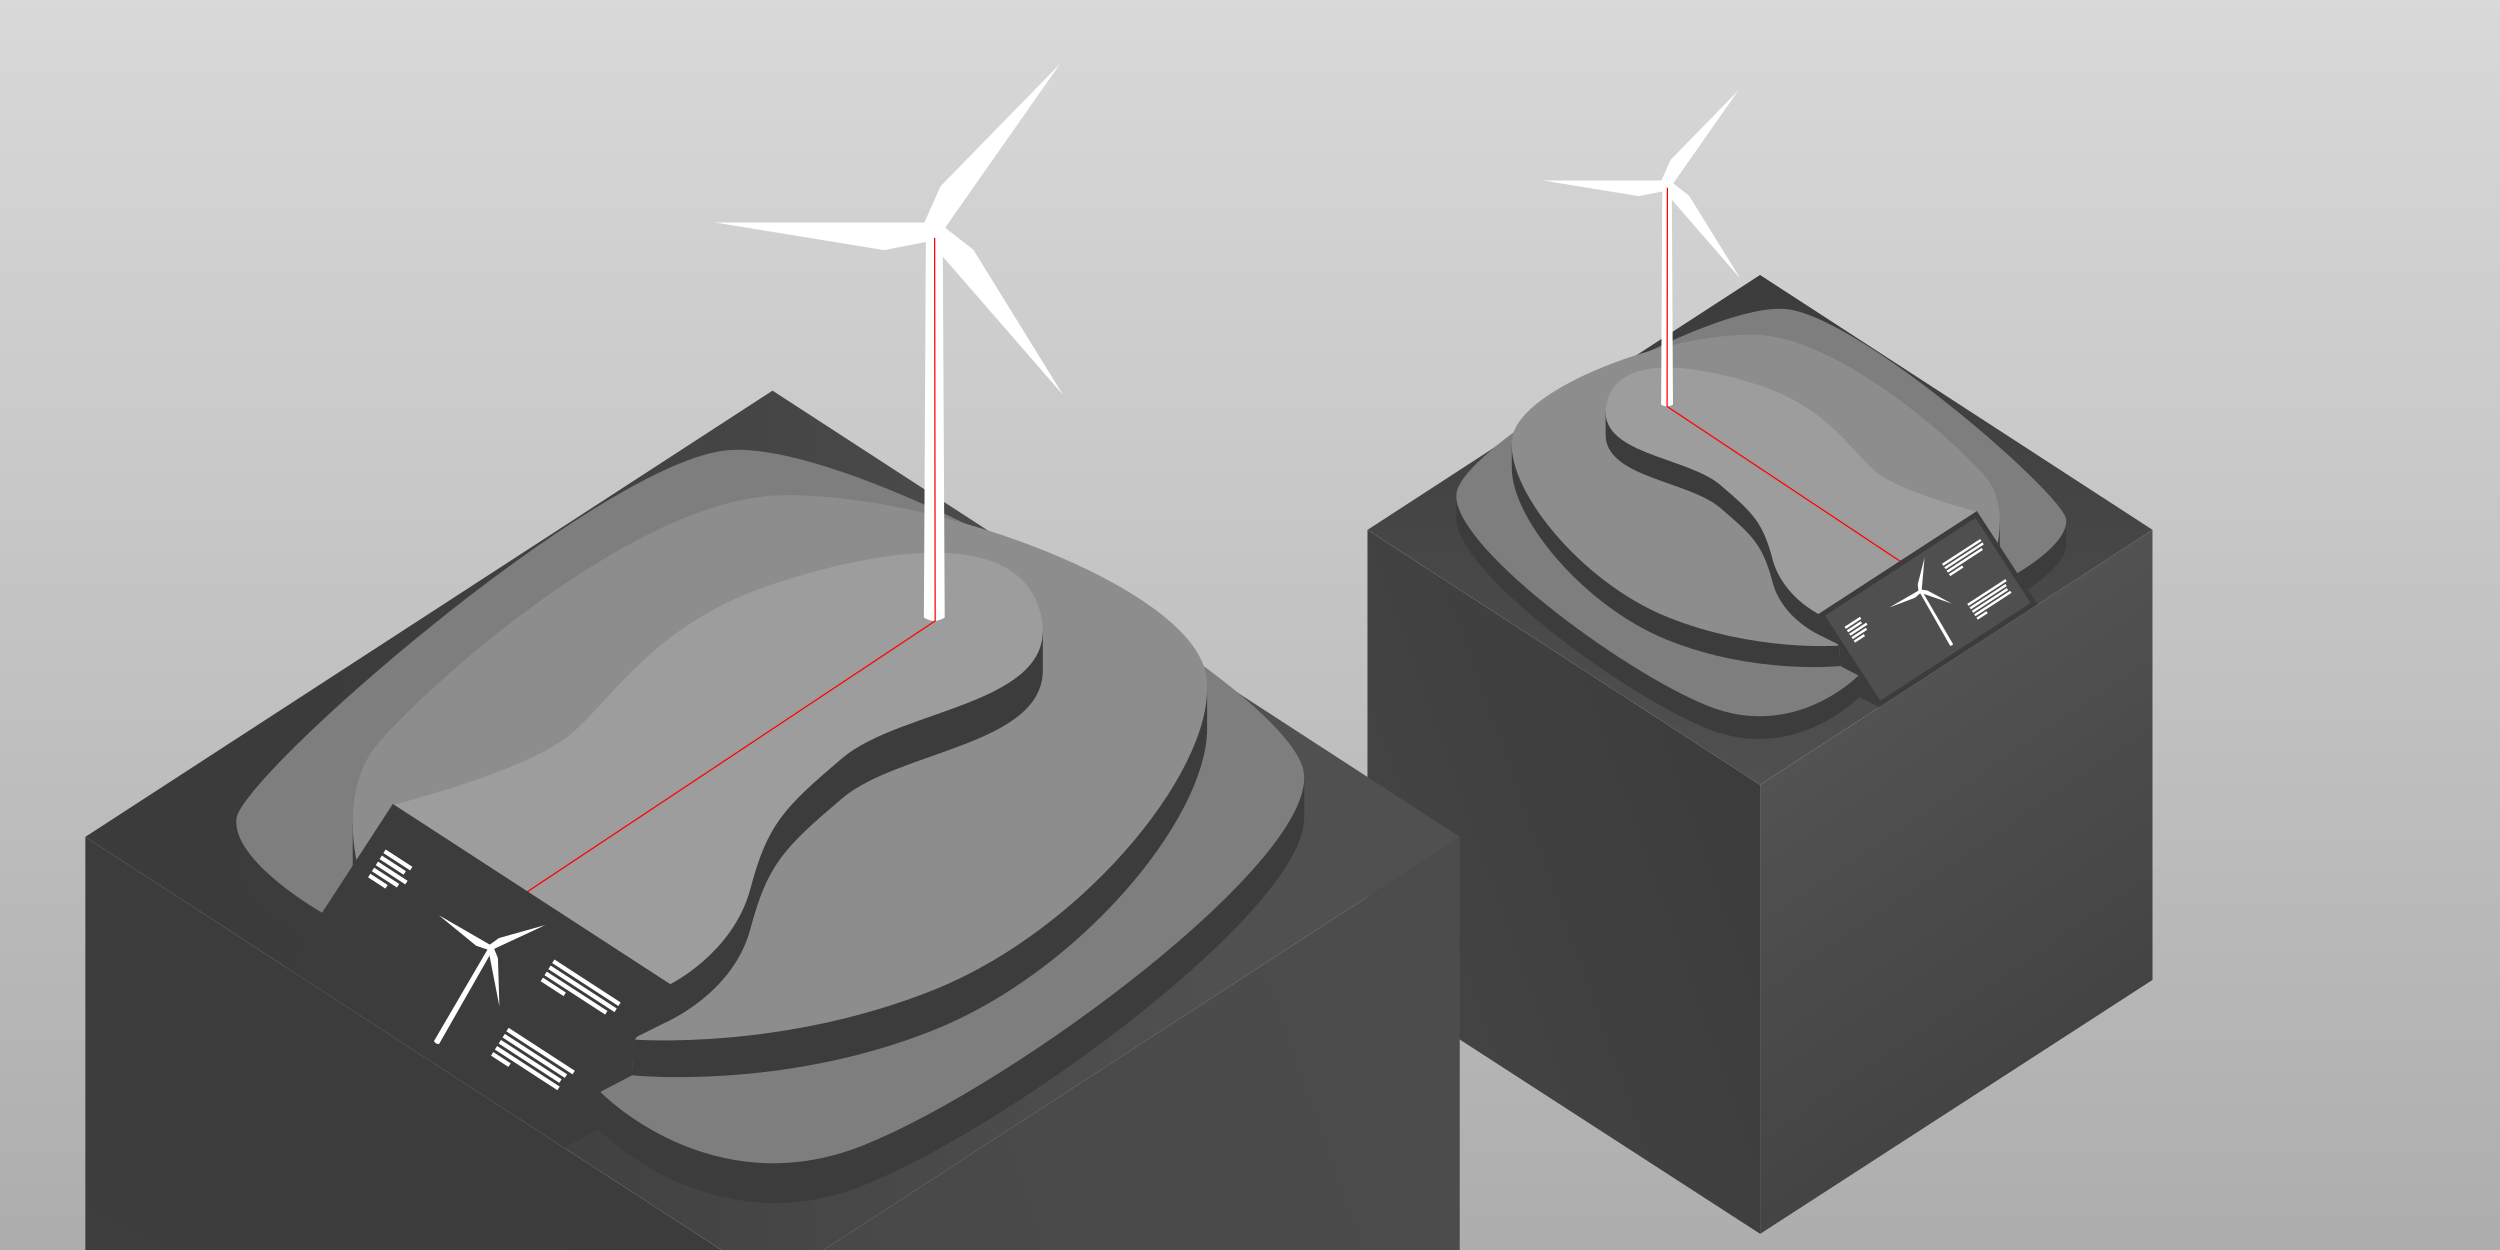
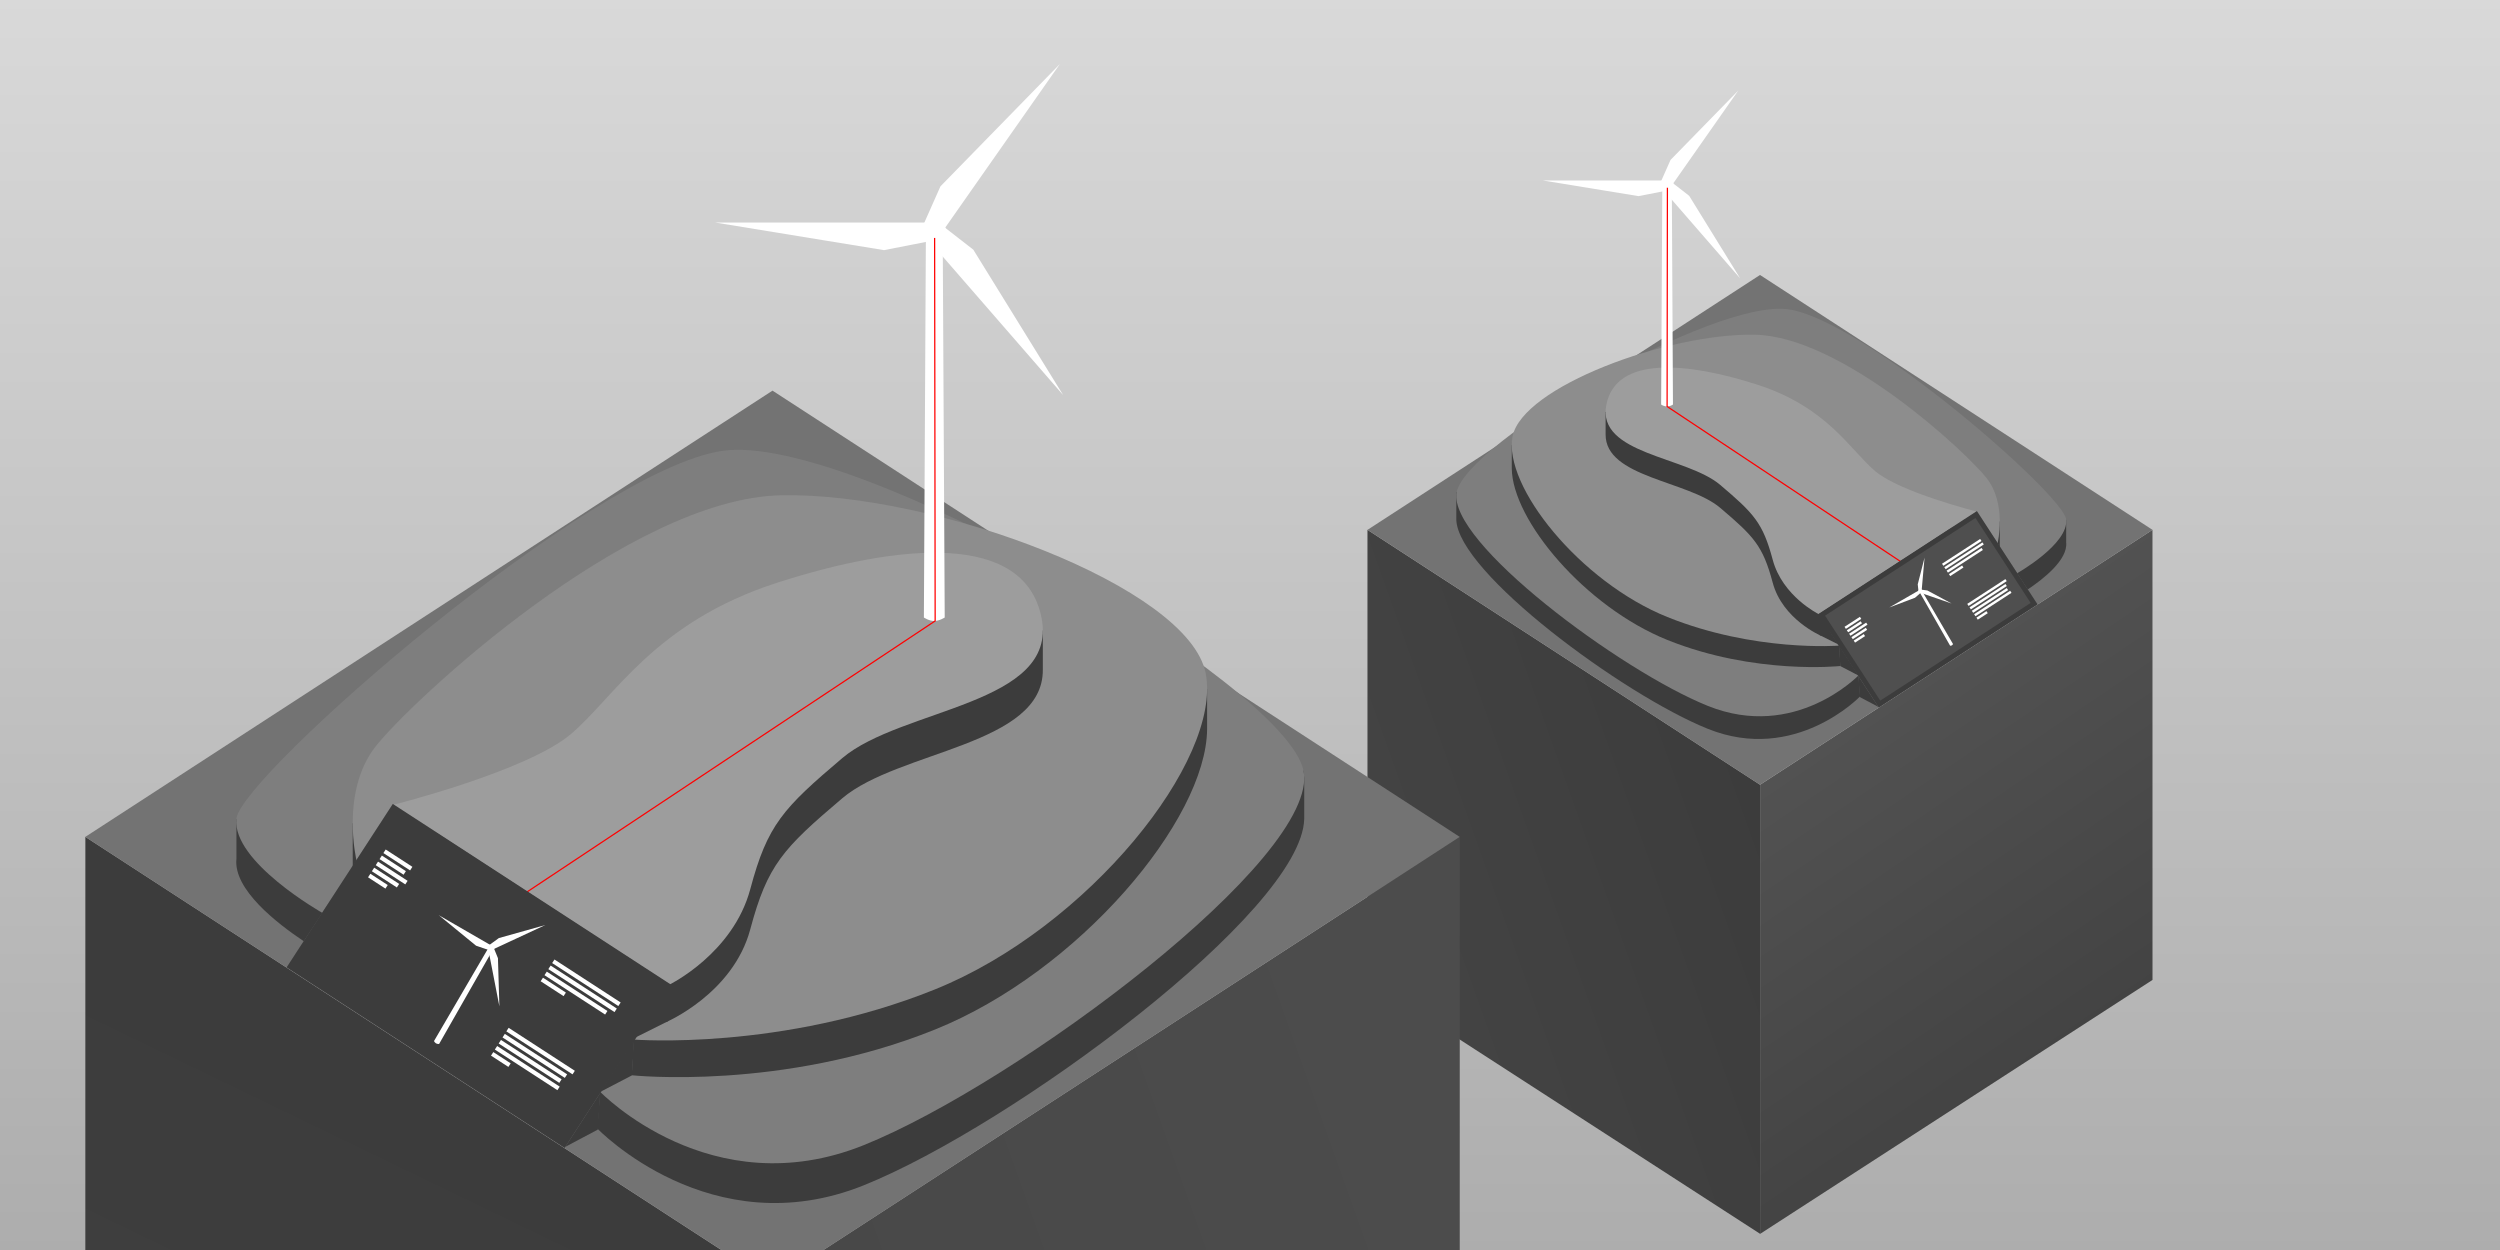
<svg xmlns="http://www.w3.org/2000/svg" viewBox="0 0 2000 1000">
  <defs>
    <style>
      .cls-1 {
        clip-path: url(#clip-portfolio);
      }

      .cls-2 {
        fill: url(#linear-gradient-2);
      }

      .cls-3 {
        fill: url(#linear-gradient-3);
      }

      .cls-4 {
-         fill: url(#linear-gradient-4);
+         fill: #737373;
      }

      .cls-14, .cls-16, .cls-5 {
        fill: #3c3c3c;
      }

      .cls-6 {
        fill: #7e7e7e;
      }

      .cls-7 {
        fill: #8d8d8d;
      }

      .cls-8 {
        fill: #9d9d9d;
      }

      .cls-9 {
        fill: #fff;
      }

      .cls-10 {
        fill: none;
        stroke: red;
      }

      .cls-11 {
        fill: #4f4f4f;
      }

      .cls-12 {
+         fill: url(#linear-gradient-4);
+       }
+ 
+       .cls-13 {
        fill: url(#linear-gradient-5);
-       }
- 
-       .cls-13 {
-         fill: url(#linear-gradient-6);
      }

      .cls-15, .cls-16 {
        stroke: none;
      }

      .cls-17 {
        fill: url(#linear-gradient);
      }
    </style>
    <linearGradient id="linear-gradient" x1="0.5" x2="0.5" y2="1" gradientUnits="objectBoundingBox">
      <stop offset="0" stop-color="#d9d9d9" />
      <stop offset="1" stop-color="#adadad" />
    </linearGradient>
    <linearGradient id="linear-gradient-2" x1="1" y1="0.36" x2="0" y2="1" gradientUnits="objectBoundingBox">
      <stop offset="0" stop-color="#3c3c3c" />
      <stop offset="1" stop-color="#464646" />
    </linearGradient>
    <linearGradient id="linear-gradient-3" x1="1.479" y1="0.504" x2="0.062" y2="0.676" gradientUnits="objectBoundingBox">
      <stop offset="0" stop-color="#3b3b3b" />
      <stop offset="1" stop-color="#525252" />
    </linearGradient>
-     <linearGradient id="linear-gradient-4" x1="0.175" y1="0.825" x2="0.832" y2="0.168" gradientUnits="objectBoundingBox">
-       <stop offset="0" stop-color="#505050" />
-       <stop offset="1" stop-color="#3b3b3b" />
-     </linearGradient>
-     <linearGradient id="linear-gradient-5" x1="1" y1="0.36" x2="0" y2="1" gradientUnits="objectBoundingBox">
+     <linearGradient id="linear-gradient-4" x1="1" y1="0.36" x2="0" y2="1" gradientUnits="objectBoundingBox">
      <stop offset="0" stop-color="#4c4c4c" />
      <stop offset="1" stop-color="#464646" />
    </linearGradient>
-     <linearGradient id="linear-gradient-6" x1="1.479" y1="0.504" x2="0.062" y2="0.676" gradientUnits="objectBoundingBox">
+     <linearGradient id="linear-gradient-5" x1="1.479" y1="0.504" x2="0.062" y2="0.676" gradientUnits="objectBoundingBox">
      <stop offset="0" stop-color="#424242" />
      <stop offset="1" stop-color="#3c3c3c" />
    </linearGradient>
    <clipPath id="clip-portfolio">
      <rect width="2000" height="1000" />
    </clipPath>
  </defs>
  <g id="portfolio" class="cls-1">
    <rect class="cls-17" width="2000" height="1000" />
    <g id="Gruppe_1" data-name="Gruppe 1" transform="translate(94 69.891)">
      <g id="table" transform="translate(999.973 39.984)">
        <path id="Pfad_13" data-name="Pfad 13" class="cls-2" d="M617.974,465.219l.014,360.02,314.138,203.207.016-359.236Z" transform="translate(-617.974 -151.232)" />
        <path id="Pfad_14" data-name="Pfad 14" class="cls-3" d="M0,0,19.644,373.77,330.826,553.444l-18.979-373.43Z" transform="translate(628.004 313.993) rotate(60)" />
        <path id="Pfad_4" data-name="Pfad 4" class="cls-4" d="M0,0,366.218,77.853l77.853,366.219L77.853,366.218Z" transform="translate(0.024 314.006) rotate(-45)" />
      </g>
      <g id="e1" transform="translate(1071.028 177.121)">
        <path id="Pfad_7" data-name="Pfad 7" class="cls-5" d="M1018.453,495.243s-51.91,54.1-121.823,25.926c-67.745-27.3-200-125.045-201.2-167.308-.033-1.122,0-3.545,0-3.545V335.043l.3-3.221s206.945-136.1,265.307-127.906c55.722,7.824,222.3,150.121,222.3,150.121v16.5s-.042,1.133,0,1.527c1.47,13.951-18.594,29.46-30.78,37.619l-8.484-12.931-32.041-52.1L971.877,433.032l45.262,45.183Z" transform="translate(-695.417 -185.125)" />
        <path id="Pfad_6" data-name="Pfad 6" class="cls-6" d="M1017.14,496.81s-50.6,52.522-120.509,24.352S688.1,389.788,695.732,350.216s205.2-154.747,265.307-146.308,220.226,148.406,222.3,168.111-39.292,43.054-39.292,43.054l-32.415-49.365L985.4,447.775Z" transform="translate(-695.418 -203.468)" />
        <path id="Pfad_8" data-name="Pfad 8" class="cls-5" d="M1047.124,540.5l14.9,7.918-15.993-24.654Z" transform="translate(-724.342 -229.892)" />
      </g>
      <g id="e2" transform="translate(1115.41 197.862)">
        <path id="Pfad_9" data-name="Pfad 9" class="cls-5" d="M1023.675,498.78s-68.55,7.3-138.463-20.867c-65.718-26.48-123.99-95.819-124.411-137.167-.025-2.37,0-18.543,0-18.543s124.748-71.447,194.529-70.1,169.261,94.139,185.457,114.857a101.29,101.29,0,0,1,10.395,16.758s.046,16.831,0,19.963l-1.853-3.193-16.877-27.028-134.6,80.579,25.008,28.843Z" transform="translate(-760.79 -233.725)" />
        <path id="Pfad_6-2" data-name="Pfad 6" class="cls-7" d="M1022.533,500.82s-67.408,5.263-137.321-22.908-131.4-104.847-123.769-144.419S885.55,250.755,955.33,252.1s169.261,94.139,185.458,114.857,8.654,52.121,8.654,52.121l-16.818-25.51L1006.388,475.64Z" transform="translate(-760.791 -252.074)" />
        <path id="Pfad_10" data-name="Pfad 10" class="cls-5" d="M1047.132,540.525l14.637,7.626-15.631-24.085Z" transform="translate(-784.33 -275.43)" />
      </g>
      <g id="e3" transform="translate(1190.479 224.152)">
        <path id="Pfad_15" data-name="Pfad 15" class="cls-5" d="M1032.823,505.472s-30.681-13.044-38.537-42.453-14.912-36.87-42.007-59.844c-25.794-21.871-91.959-24.2-91.666-58.776.011-1.466,0-17.89,0-17.89s65.361-21.551,121.413-3.488,74.248,52.268,94.288,69.2,81.083,32.262,81.083,32.262Z" transform="translate(-860.609 -290.961)" />
        <path id="Pfad_6-3" data-name="Pfad 6" class="cls-8" d="M1031.143,506.009s-29-14.165-36.857-43.575-14.912-36.87-42.007-59.844-98.735-24.381-91.1-63.954,64.8-34.263,120.852-16.2,74.248,52.268,94.288,69.2S1157.4,423.9,1157.4,423.9Z" transform="translate(-860.609 -308.727)" />
        <path id="Pfad_10-2" data-name="Pfad 10" class="cls-5" d="M1047.176,540.5l15,7.493-15.5-24.182Z" transform="translate(-875.958 -326.471)" />
      </g>
      <g id="windmillDT" transform="translate(1140.232 -4.679)">
        <path id="Pfad_1" data-name="Pfad 1" class="cls-9" d="M.911,0H8.549L9.46,172.9A10.2,10.2,0,0,1,4.7,174.47,9.821,9.821,0,0,1,0,172.9Z" transform="translate(94.678 85.544)" />
        <g id="rotor" transform="translate(0 0)">
          <path id="Pfad_2" data-name="Pfad 2" class="cls-9" d="M12.523,0V99.8H4.55L0,76.591Z" transform="translate(0 91.685) rotate(-90)" />
          <path id="Pfad_3" data-name="Pfad 3" class="cls-9" d="M12.523,0V99.8H4.55L0,76.591Z" transform="matrix(0.819, 0.574, -0.574, 0.819, 146.16, 0)" />
          <path id="Pfad_4-2" data-name="Pfad 4" class="cls-9" d="M12.523,0V99.8H4.55L0,76.591Z" transform="matrix(-0.755, 0.656, -0.656, -0.755, 167.366, 149.285)" />
          <circle id="Ellipse_1" data-name="Ellipse 1" class="cls-9" cx="4.847" cy="4.847" r="4.847" transform="translate(94.906 77.955)" />
        </g>
      </g>
      <path id="LED" class="cls-10" d="M2861.478,166.958l-.245,174.995,187.624,124.59" transform="translate(-1621.553 -86.642)" />
      <g id="digital" transform="translate(1360.521 339.013)">
        <g id="tablet" class="cls-11" transform="matrix(0.839, -0.545, 0.545, 0.839, 0, 82.452)">
          <path class="cls-15" d="M 149.388 86.998 L 2 86.998 L 2 2 L 149.388 2 L 149.388 86.998 Z" />
          <path class="cls-16" d="M 4 4 L 4 84.998 L 147.388 84.998 L 147.388 4 L 4 4 M 0 7.62939453125e-06 L 151.388 7.62939453125e-06 L 151.388 88.998 L 0 88.998 L 0 7.62939453125e-06 Z" />
        </g>
        <g id="windmillDT-2" data-name="windmillDT" transform="translate(45.68 57.634) rotate(-30)">
          <path id="Pfad_1-2" data-name="Pfad 1" class="cls-9" d="M.258,0H2.424l.258,49.033a2.892,2.892,0,0,1-1.35.446A2.785,2.785,0,0,1,0,49.033Z" transform="translate(26.85 24.26)" />
          <g id="rotor-2" data-name="rotor">
            <path id="Pfad_2-2" data-name="Pfad 2" class="cls-9" d="M3.551,0V28.3H1.291L0,21.721Z" transform="translate(0 26.002) rotate(-90)" />
            <path id="Pfad_3-2" data-name="Pfad 3" class="cls-9" d="M3.551,0V28.3H1.291L0,21.721Z" transform="matrix(0.819, 0.574, -0.574, 0.819, 41.45, 0)" />
            <path id="Pfad_4-3" data-name="Pfad 4" class="cls-9" d="M3.551,0V28.3H1.291L0,21.721Z" transform="matrix(-0.755, 0.656, -0.656, -0.755, 47.464, 42.337)" />
            <circle id="Ellipse_1-2" data-name="Ellipse 1" class="cls-9" cx="1.374" cy="1.374" r="1.374" transform="translate(26.915 22.108)" />
          </g>
        </g>
        <g id="text" transform="translate(99.09 22.274)">
          <path id="tablet-2" data-name="tablet" class="cls-9" d="M0,0H36.369V1.956H0Z" transform="matrix(0.839, -0.545, 0.545, 0.839, 0, 19.808)" />
          <path id="tablet-3" data-name="tablet" class="cls-9" d="M0,0H36.369V1.956H0Z" transform="matrix(0.839, -0.545, 0.545, 0.839, 1.835, 22.56)" />
          <path id="tablet-4" data-name="tablet" class="cls-9" d="M0,0H33.316V1.956H0Z" transform="matrix(0.839, -0.545, 0.545, 0.839, 3.67, 25.313)" />
          <path id="tablet-5" data-name="tablet" class="cls-9" d="M0,0H12.6V1.956H0Z" transform="matrix(0.839, -0.545, 0.545, 0.839, 5.505, 28.065)" />
        </g>
        <g id="text-2" data-name="text" transform="translate(119.275 54.386)">
          <path id="tablet-6" data-name="tablet" class="cls-9" d="M0,0H36.369V1.956H0Z" transform="matrix(0.839, -0.545, 0.545, 0.839, 0, 19.808)" />
          <path id="tablet-7" data-name="tablet" class="cls-9" d="M0,0H34.242V1.956H0Z" transform="matrix(0.839, -0.545, 0.545, 0.839, 1.835, 22.56)" />
          <path id="tablet-8" data-name="tablet" class="cls-9" d="M0,0H33.316V1.956H0Z" transform="matrix(0.839, -0.545, 0.545, 0.839, 3.67, 25.313)" />
          <path id="tablet-9" data-name="tablet" class="cls-9" d="M0,0H34.376V1.956H0Z" transform="matrix(0.839, -0.545, 0.545, 0.839, 5.505, 28.065)" />
          <path id="tablet-10" data-name="tablet" class="cls-9" d="M0,0H9.554V1.956H0Z" transform="matrix(0.839, -0.545, 0.545, 0.839, 7.34, 30.818)" />
        </g>
        <g id="text-3" data-name="text" transform="translate(21.103 84.551)">
          <path id="tablet-11" data-name="tablet" class="cls-9" d="M0,0H14.676V1.956H0Z" transform="matrix(0.839, -0.545, 0.545, 0.839, 0, 7.993)" />
          <path id="tablet-12" data-name="tablet" class="cls-9" d="M0,0H13.2V1.956H0Z" transform="matrix(0.839, -0.545, 0.545, 0.839, 1.835, 10.746)" />
          <path id="tablet-13" data-name="tablet" class="cls-9" d="M0,0H16.255V1.956H0Z" transform="matrix(0.839, -0.545, 0.545, 0.839, 3.67, 13.498)" />
          <path id="tablet-14" data-name="tablet" class="cls-9" d="M0,0H13.727V1.956H0Z" transform="matrix(0.839, -0.545, 0.545, 0.839, 5.505, 16.251)" />
          <path id="tablet-15" data-name="tablet" class="cls-9" d="M0,0H9.554V1.956H0Z" transform="matrix(0.839, -0.545, 0.545, 0.839, 7.34, 19.003)" />
        </g>
      </g>
    </g>
    <g id="Gruppe_2" data-name="Gruppe 2" transform="translate(-1221.293 46.226)">
      <g id="table-2" data-name="table" transform="translate(999.973 73.518)">
        <path id="Pfad_13-2" data-name="Pfad 13" class="cls-12" d="M1168.025,465.219,1168,1095.548,618,1451.326l-.028-628.957Z" transform="translate(221.103 84.515)" />
        <path id="Pfad_14-2" data-name="Pfad 14" class="cls-13" d="M0,968.98l34.393-654.4L579.216,0,545.988,653.808Z" transform="translate(1128.77 1034.234) rotate(120)" />
        <path id="Pfad_4-4" data-name="Pfad 4" class="cls-4" d="M0,777.488,641.182,641.182,777.488,0,136.306,136.306Z" transform="translate(839.319 1099.534) rotate(-135)" />
      </g>
      <g id="e1-2" data-name="e1" transform="translate(1410.3 313.62)">
        <path id="Pfad_7-2" data-name="Pfad 7" class="cls-5" d="M984.237,714.244s90.885,94.714,213.29,45.392C1316.137,711.844,1547.69,540.7,1549.789,466.71c.058-1.965,0-6.207,0-6.207V433.762l-.524-5.639s-362.323-238.288-464.5-223.94c-97.56,13.7-389.21,262.835-389.21,262.835v28.891s.073,1.984,0,2.674c-2.574,24.425,32.555,51.579,53.891,65.865l14.854-22.64,56.1-91.213,245.391,154.729-79.246,79.108Z" transform="translate(-695.417 -171.284)" />
        <path id="Pfad_6-4" data-name="Pfad 6" class="cls-6" d="M986.549,717.057s88.584,91.957,210.989,42.636,365.1-230.011,351.738-299.3S1190,189.463,1084.772,204.239,699.2,464.071,695.562,498.57s68.794,75.379,68.794,75.379l56.753-86.429L1042.124,631.2Z" transform="translate(-695.428 -203.468)" />
        <path id="Pfad_8-2" data-name="Pfad 8" class="cls-5" d="M1072.116,553.065l-26.086,13.863,28-43.164Z" transform="translate(-782.85 -9.247)" />
      </g>
      <g id="e2-2" data-name="e2" transform="translate(1503.453 349.934)">
        <path id="Pfad_9-2" data-name="Pfad 9" class="cls-5" d="M984.066,684s120.019,12.787,242.424-36.535c115.06-46.361,217.084-167.762,217.821-240.154.043-4.149,0-32.466,0-32.466S1225.9,249.757,1103.727,252.12s-296.345,164.82-324.7,201.094a177.346,177.346,0,0,0-18.2,29.341s-.08,29.469,0,34.951l3.243-5.591,29.549-47.321,235.664,141.08-43.784,50.5Z" transform="translate(-760.79 -219.938)" />
        <path id="Pfad_6-5" data-name="Pfad 6" class="cls-7" d="M986.066,687.583s118.018,9.214,240.423-40.108,230.057-183.568,216.7-252.852-217.287-144.858-339.46-142.5-296.345,164.82-324.7,201.094-15.151,91.254-15.151,91.254l29.445-44.663L1014.333,643.5Z" transform="translate(-760.788 -252.074)" />
        <path id="Pfad_10-3" data-name="Pfad 10" class="cls-5" d="M1071.765,552.882l-25.626,13.352,27.367-42.168Z" transform="translate(-848.343 -88.749)" />
      </g>
      <g id="e3-2" data-name="e3" transform="translate(1535.937 395.962)">
        <path id="Pfad_15-2" data-name="Pfad 15" class="cls-5" d="M1078.721,647.875s53.716-22.837,67.471-74.328,26.109-64.553,73.546-104.775c45.16-38.292,161-42.363,160.49-102.907-.019-2.566,0-31.322,0-31.322s-114.436-37.732-212.572-6.107-129.995,91.512-165.081,121.16-141.962,56.485-141.962,56.485Z" transform="translate(-860.612 -272.306)" />
        <path id="Pfad_6-6" data-name="Pfad 6" class="cls-8" d="M1081.658,654.132s50.776-24.8,64.531-76.291,26.109-64.553,73.546-104.775,172.868-42.687,159.507-111.971-113.454-59.988-211.59-28.363-129.995,91.512-165.081,121.16-141.962,56.485-141.962,56.485Z" transform="translate(-860.609 -308.727)" />
        <path id="Pfad_10-4" data-name="Pfad 10" class="cls-5" d="M1072.924,553.035l-26.254,13.118,27.141-42.338Z" transform="translate(-853.072 -178.302)" />
      </g>
      <g id="windmillDT-3" data-name="windmillDT" transform="translate(1793.534 -7.703)">
        <path id="Pfad_1-3" data-name="Pfad 1" class="cls-9" d="M1.6,0H15.067l1.6,304.722s-4.224,2.772-8.391,2.772S0,304.722,0,304.722Z" transform="translate(166.865 150.766)" />
        <g id="rotor-3" data-name="rotor" transform="translate(0 0)">
          <path id="Pfad_2-3" data-name="Pfad 2" class="cls-9" d="M22.07,0V175.891H8.02L0,134.988Z" transform="translate(0 161.591) rotate(-90)" />
          <path id="Pfad_3-3" data-name="Pfad 3" class="cls-9" d="M22.07,0V175.891H8.02L0,134.988Z" transform="matrix(0.819, 0.574, -0.574, 0.819, 257.599, 0)" />
          <path id="Pfad_4-5" data-name="Pfad 4" class="cls-9" d="M22.07,0V175.891H8.02L0,134.988Z" transform="translate(294.973 263.106) rotate(139)" />
          <circle id="Ellipse_1-3" data-name="Ellipse 1" class="cls-9" cx="8.542" cy="8.542" r="8.542" transform="translate(167.267 137.392)" />
        </g>
      </g>
      <path id="LED-2" data-name="LED" class="cls-10" d="M3189.3,166.958l.428,306.384-328.5,218.134" transform="translate(-1220.309 -22.827)" />
      <g id="digital-2" data-name="digital" transform="translate(1450.692 597.063)">
        <g id="tablet-16" data-name="tablet" class="cls-14" transform="matrix(-0.839, -0.545, 0.545, -0.839, 222.292, 275.039)">
          <path class="cls-15" d="M 263.053 153.819 L 2 153.819 L 2 2 L 263.053 2 L 263.053 153.819 Z" />
          <path class="cls-16" d="M 261.053 151.819 L 261.053 4 L 4 4 L 4 151.819 L 261.053 151.819 M 265.053 155.819 L 1.371882535750046e-05 155.819 L 1.371882535750046e-05 1.600999166839756e-05 L 265.053 1.600999166839756e-05 L 265.053 155.819 Z" />
        </g>
        <g id="windmillDT-4" data-name="windmillDT" transform="translate(148.695 208.32) rotate(-150)">
          <path id="Pfad_1-4" data-name="Pfad 1" class="cls-9" d="M4.251,86.747H.453L0,.782A5.071,5.071,0,0,1,2.367,0,4.883,4.883,0,0,1,4.7.782Z" transform="translate(31.437 0)" />
          <g id="rotor-4" data-name="rotor" transform="translate(0 50.97)">
            <path id="Pfad_2-4" data-name="Pfad 2" class="cls-9" d="M6.226,0V49.621H2.263L0,38.081Z" transform="translate(83.215 32.723) rotate(90)" />
            <path id="Pfad_3-4" data-name="Pfad 3" class="cls-9" d="M6.226,0V49.621H2.263L0,38.081Z" transform="matrix(-0.819, -0.574, 0.574, -0.819, 10.544, 78.31)" />
            <path id="Pfad_4-6" data-name="Pfad 4" class="cls-9" d="M6.226,0V49.621H2.263L0,38.081Z" transform="translate(0 4.085) rotate(-41)" />
            <circle id="Ellipse_1-4" data-name="Ellipse 1" class="cls-9" cx="2.41" cy="2.41" r="2.41" transform="translate(31.208 34.73)" />
          </g>
        </g>
        <g id="Gruppe_3" data-name="Gruppe 3" transform="translate(37.744 -1369.279) rotate(66)">
          <g id="text-4" data-name="text" transform="translate(1436.224 411.953)">
            <path id="tablet-17" data-name="tablet" class="cls-9" d="M0,0H63.1V3.394H0Z" transform="matrix(0.839, -0.545, 0.545, 0.839, 0, 34.366)" />
            <path id="tablet-18" data-name="tablet" class="cls-9" d="M0,0H63.1V3.394H0Z" transform="matrix(0.839, -0.545, 0.545, 0.839, 3.184, 39.142)" />
            <path id="tablet-19" data-name="tablet" class="cls-9" d="M0,0H57.8V3.394H0Z" transform="matrix(0.839, -0.545, 0.545, 0.839, 6.367, 43.917)" />
            <path id="tablet-20" data-name="tablet" class="cls-9" d="M0,0H21.854V3.394H0Z" transform="matrix(0.839, -0.545, 0.545, 0.839, 9.551, 48.693)" />
          </g>
          <g id="text-5" data-name="text" transform="translate(1471.244 467.667)">
            <path id="tablet-21" data-name="tablet" class="cls-9" d="M0,0H63.1V3.394H0Z" transform="matrix(0.839, -0.545, 0.545, 0.839, 0, 34.366)" />
            <path id="tablet-22" data-name="tablet" class="cls-9" d="M0,0H59.409V3.394H0Z" transform="matrix(0.839, -0.545, 0.545, 0.839, 3.184, 39.142)" />
            <path id="tablet-23" data-name="tablet" class="cls-9" d="M0,0H57.8V3.394H0Z" transform="matrix(0.839, -0.545, 0.545, 0.839, 6.367, 43.917)" />
            <path id="tablet-24" data-name="tablet" class="cls-9" d="M0,0H59.642V3.394H0Z" transform="matrix(0.839, -0.545, 0.545, 0.839, 9.551, 48.693)" />
            <path id="tablet-25" data-name="tablet" class="cls-9" d="M0,0H16.575V3.394H0Z" transform="matrix(0.839, -0.545, 0.545, 0.839, 12.735, 53.468)" />
          </g>
          <g id="text-6" data-name="text" transform="translate(1300.917 520.002)">
            <path id="tablet-26" data-name="tablet" class="cls-9" d="M0,0H25.462V3.394H0Z" transform="matrix(0.839, -0.545, 0.545, 0.839, 0, 13.868)" />
            <path id="tablet-27" data-name="tablet" class="cls-9" d="M0,0H22.9V3.394H0Z" transform="matrix(0.839, -0.545, 0.545, 0.839, 3.184, 18.643)" />
            <path id="tablet-28" data-name="tablet" class="cls-9" d="M0,0H28.2V3.394H0Z" transform="matrix(0.839, -0.545, 0.545, 0.839, 6.367, 23.419)" />
            <path id="tablet-29" data-name="tablet" class="cls-9" d="M0,0H23.815V3.394H0Z" transform="matrix(0.839, -0.545, 0.545, 0.839, 9.551, 28.194)" />
            <path id="tablet-30" data-name="tablet" class="cls-9" d="M0,0H16.575V3.394H0Z" transform="matrix(0.839, -0.545, 0.545, 0.839, 12.735, 32.97)" />
          </g>
        </g>
      </g>
    </g>
  </g>
</svg>
